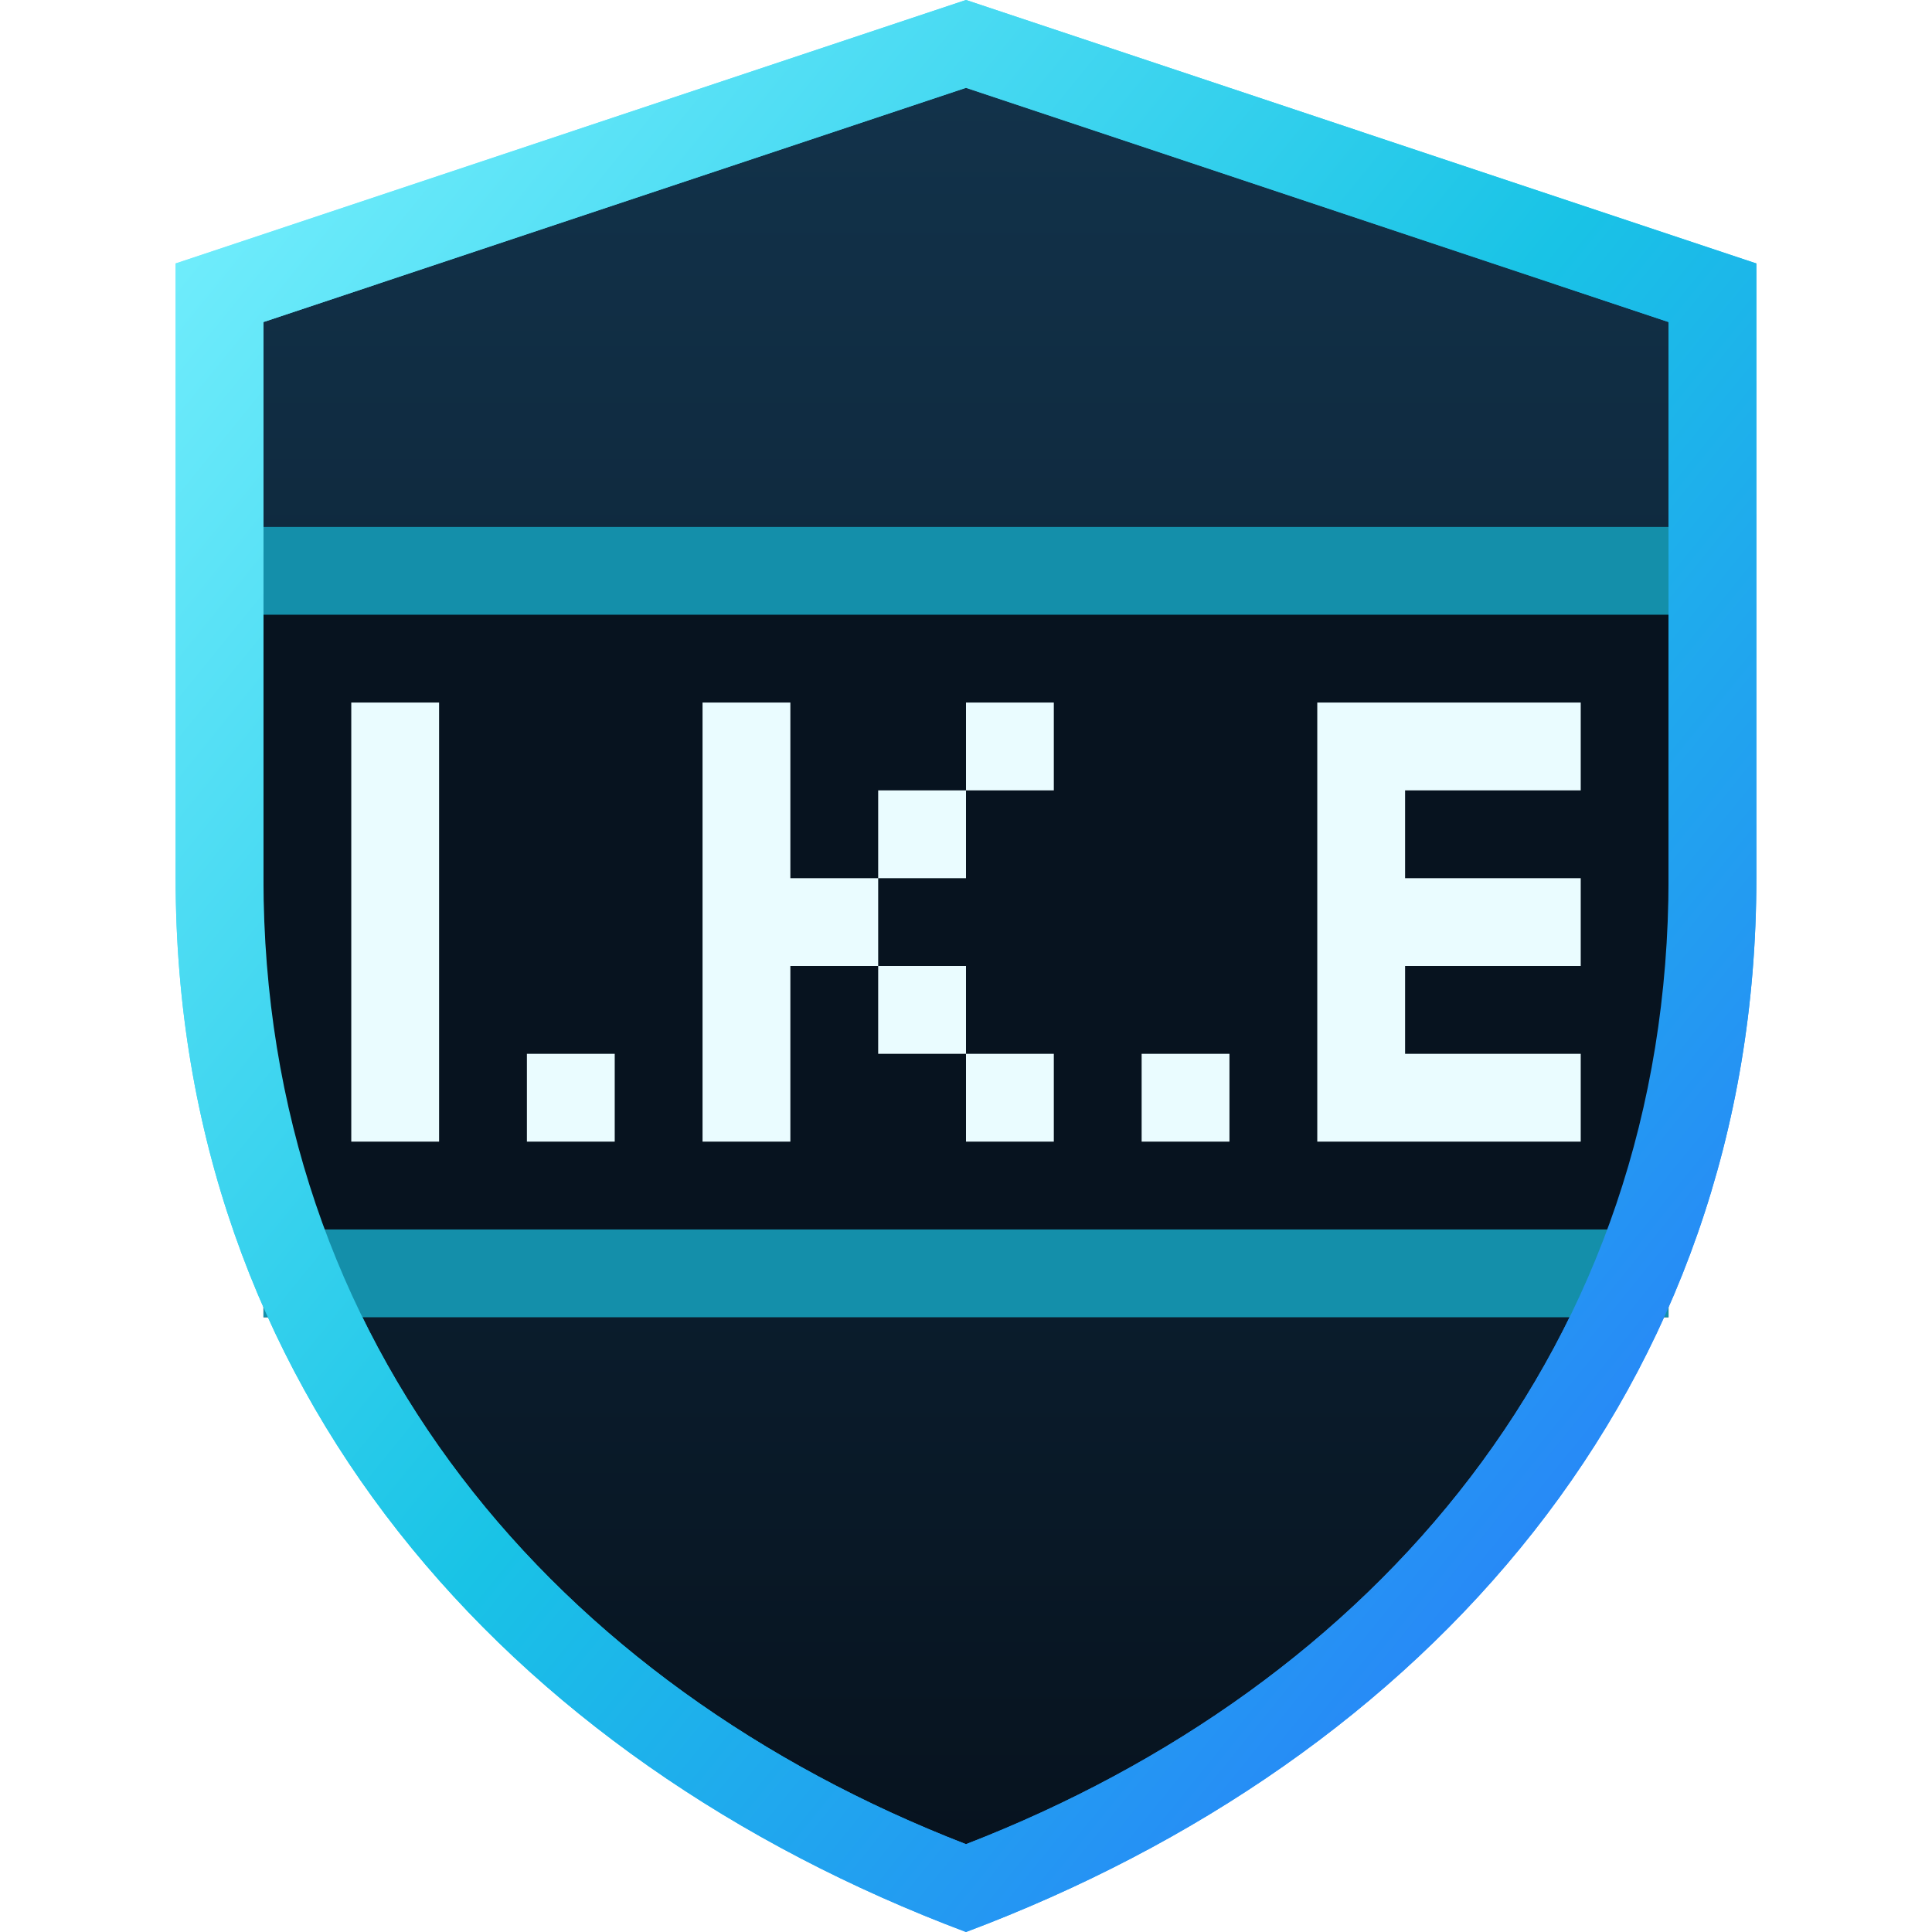
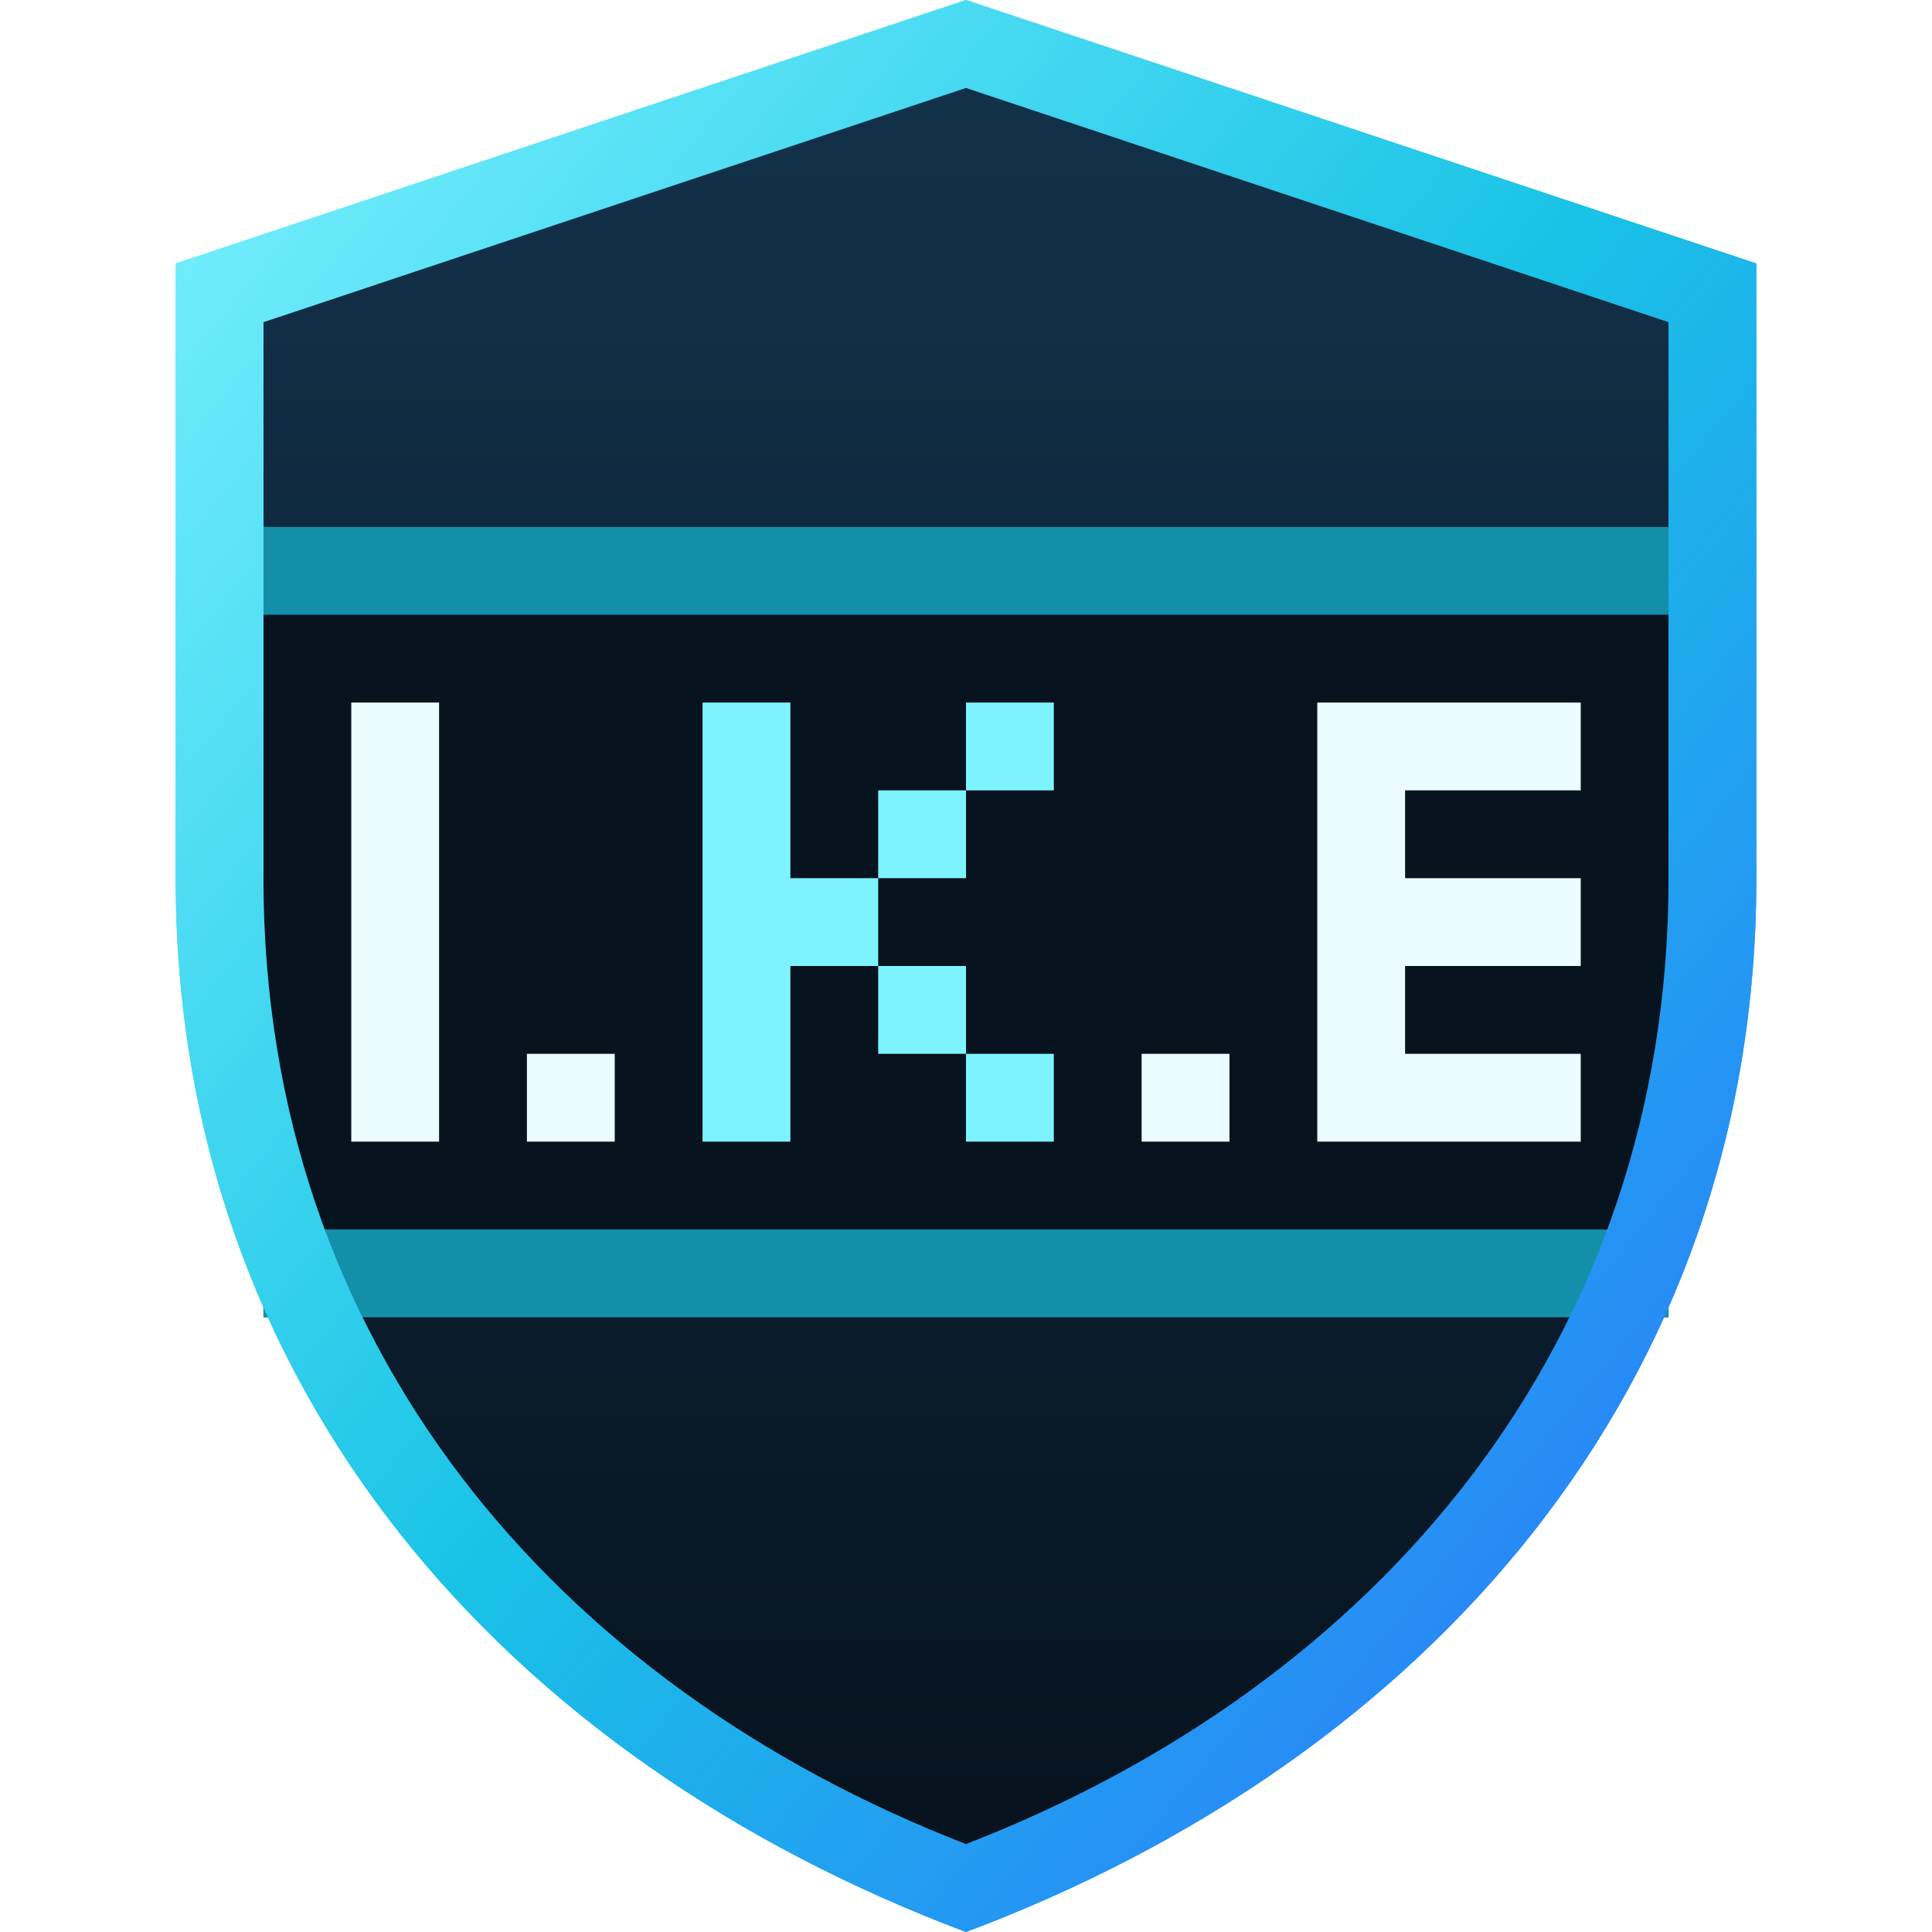
<svg xmlns="http://www.w3.org/2000/svg" viewBox="0 0 22 22" width="22" height="22">
  <defs>
    <linearGradient id="body" x1="0" y1="0" x2="0" y2="1">
      <stop offset="0" stop-color="#12324a" />
      <stop offset="1" stop-color="#07131f" />
    </linearGradient>
    <linearGradient id="edge" x1="0" y1="0" x2="1" y2="1">
      <stop offset="0" stop-color="#7df3ff" />
      <stop offset="0.5" stop-color="#19c3e6" />
      <stop offset="1" stop-color="#2f6bff" />
    </linearGradient>
  </defs>
  <path d="M11 0 L20 3 V10 C20 15.808 16.238 20.032 11 22 C5.762 20.032 2 15.808 2 10 V3 Z" fill="url(#edge)" />
  <path d="M11 1 L19 3.667 V10 C19 15.324 15.656 19.196 11 21 C6.344 19.196 3 15.324 3 10 V3.667 Z" fill="url(#body)" />
  <rect x="3" y="6" width="16" height="9" fill="#07131f" />
  <path d="M3 6h16v1h-16Z M3 14h16v1h-16Z" fill="#19c3e6" opacity="0.7" />
  <path d="M11 0 L20 3 V10 C20 15.808 16.238 20.032 11 22 C5.762 20.032 2 15.808 2 10 V3 Z M11 1 L19 3.667 V10 C19 15.324 15.656 19.196 11 21 C6.344 19.196 3 15.324 3 10 V3.667 Z" fill="url(#edge)" fill-rule="evenodd" />
-   <path id="lettering" fill="#eafcff" d="M4 8h1v5h-1Z M8 8h1v2h-1Z M11 8h1v1h-1Z M15 8h3v1h-3Z M10 9h1v1h-1Z M15 9h1v1h-1Z M8 10h2v1h-2Z M15 10h3v1h-3Z M8 11h1v2h-1Z M10 11h1v1h-1Z M15 11h1v1h-1Z M6 12h1v1h-1Z M11 12h1v1h-1Z M13 12h1v1h-1Z M15 12h3v1h-3Z" />
+   <path id="lettering" fill="#eafcff" d="M4 8h1v5h-1Z M15 8h3v1h-3Z M15 9h1v1h-1Z M15 10h3v1h-3Z M15 11h1v1h-1Z M6 12h1v1h-1Z M13 12h1v1h-1Z M15 12h3v1h-3Z" />
+   <path id="lettering-k" fill="#7df3ff" d="M8 8h1v2h-1Z M11 8h1v1h-1Z M10 9h1v1h-1Z M8 10h2v1h-2Z M8 11h1v2h-1Z M10 11h1v1h-1Z M11 12h1v1h-1Z" />
</svg>
